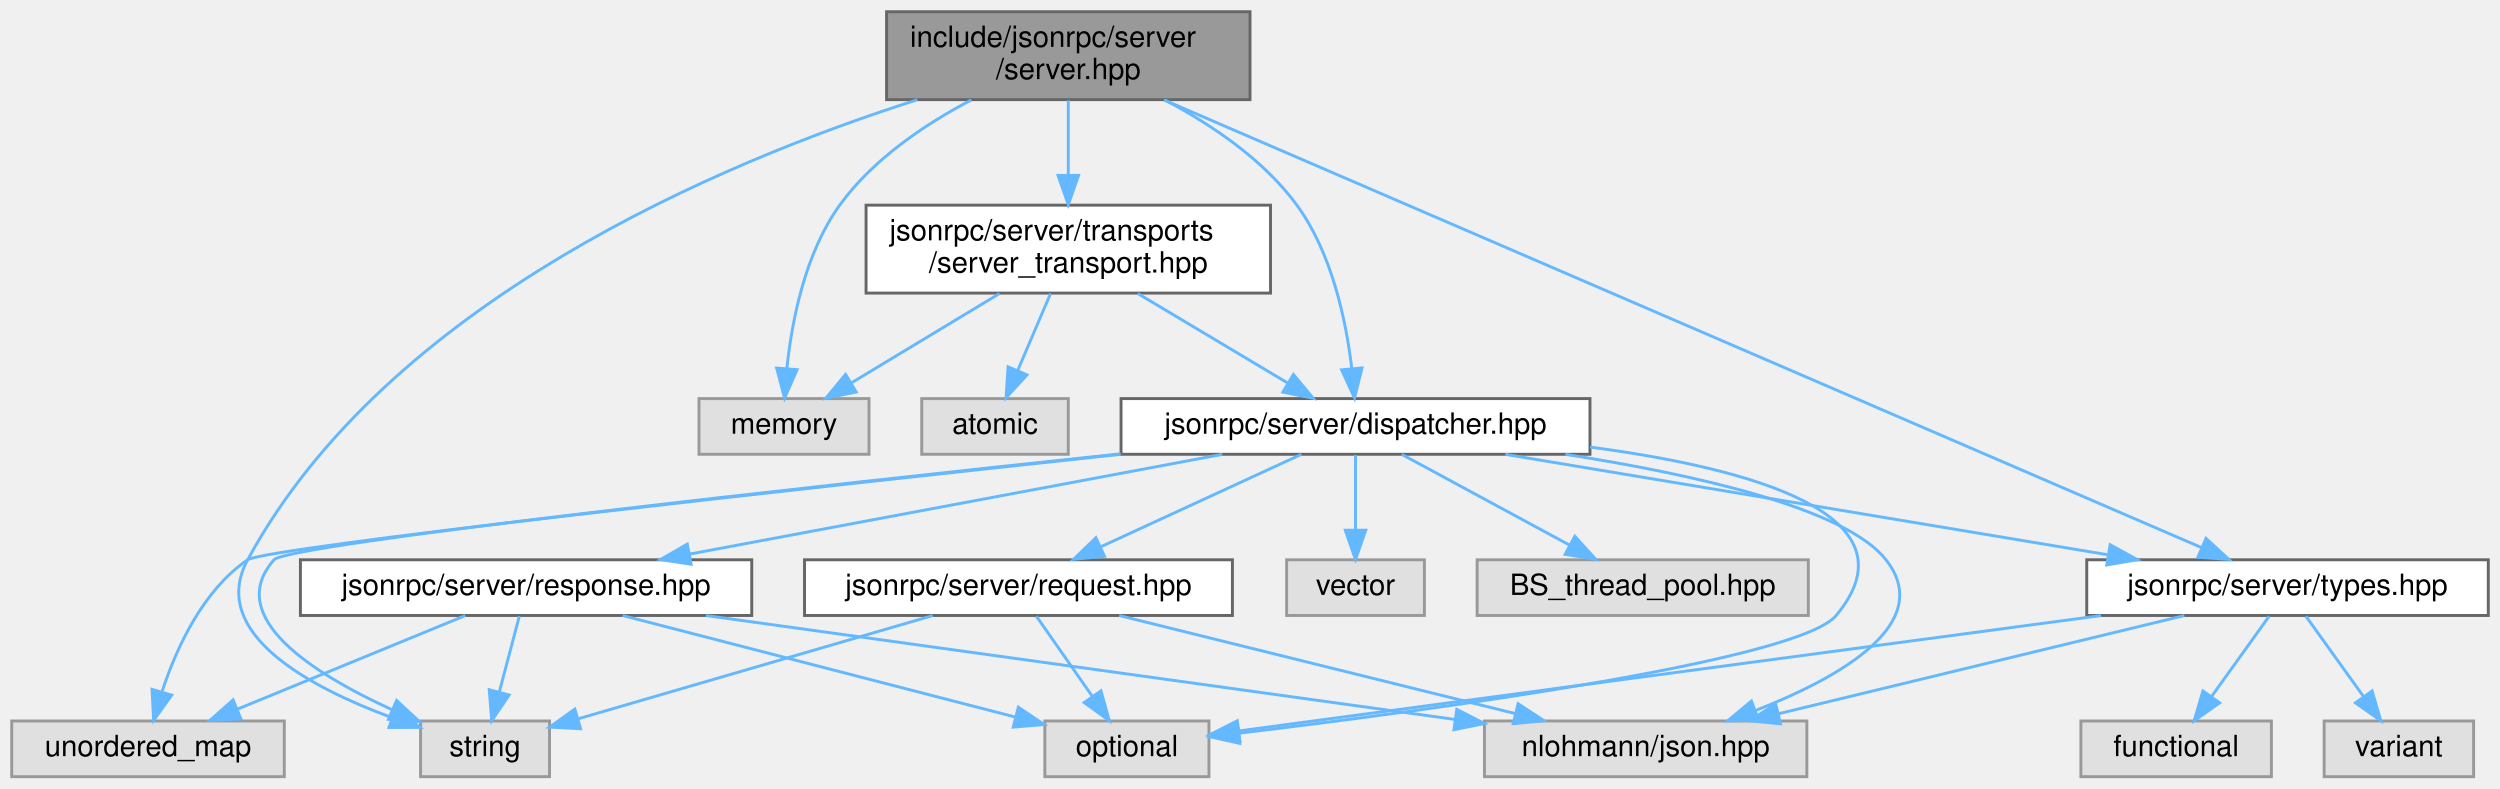
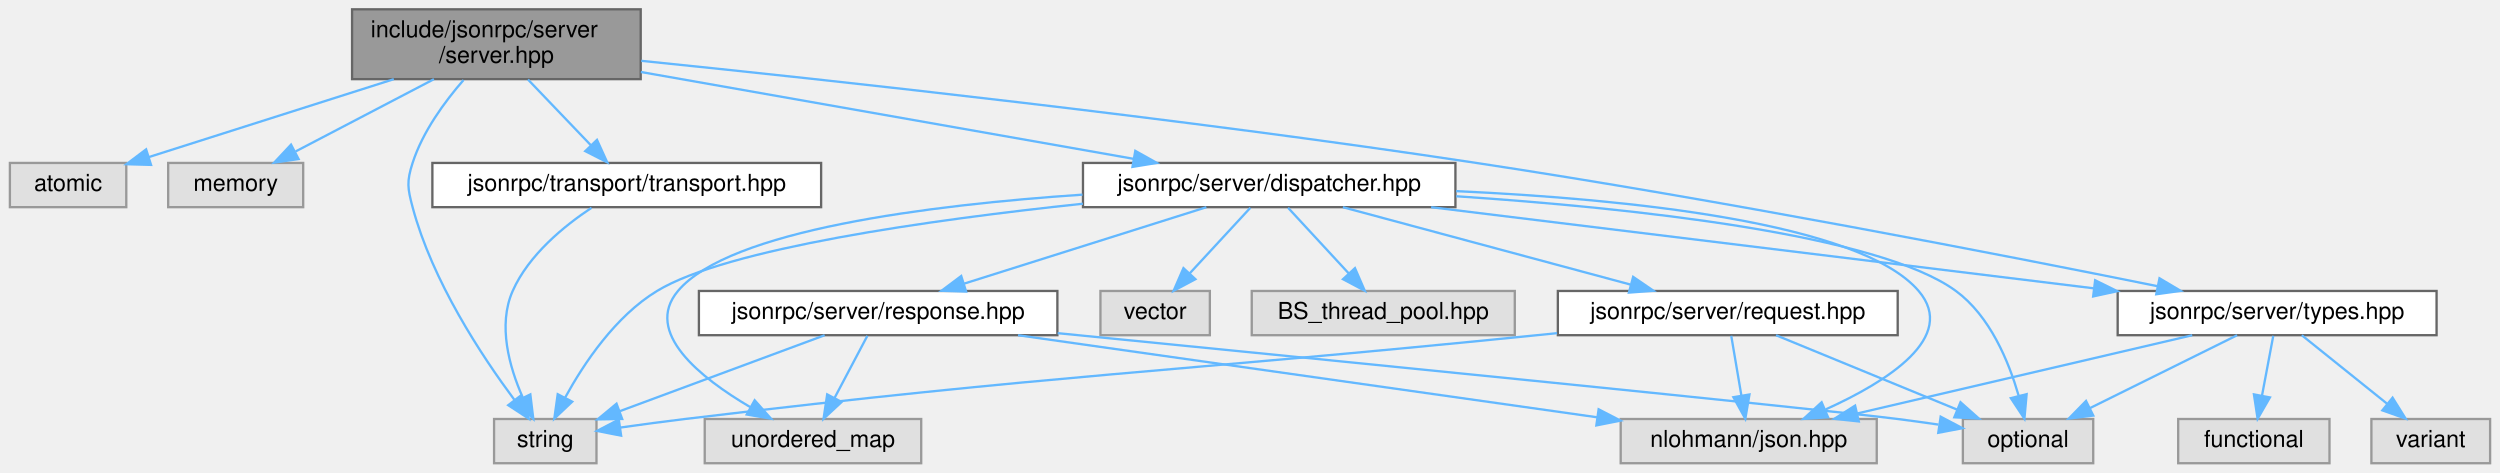
- <svg xmlns="http://www.w3.org/2000/svg" xmlns:xlink="http://www.w3.org/1999/xlink" width="853pt" height="269pt" viewBox="0.00 0.00 853.00 269.00">
-   <g id="graph0" class="graph" transform="scale(1 1) rotate(0) translate(4 265)">
+ <svg xmlns="http://www.w3.org/2000/svg" xmlns:xlink="http://www.w3.org/1999/xlink" width="1074pt" height="203pt" viewBox="0.00 0.00 1073.50 203.00">
+   <g id="graph0" class="graph" transform="scale(1 1) rotate(0) translate(4 199)">
    <g id="Node000001" class="node">
      <g id="a_Node000001">
        <a xlink:title=" ">
-           <polygon fill="#999999" stroke="#666666" points="422.5,-261 298.5,-261 298.5,-231 422.5,-231 422.5,-261" />
-           <text text-anchor="start" x="306.5" y="-249" font-family="Helvetica,sans-Serif" font-size="10.00">include/jsonrpc/server</text>
-           <text text-anchor="middle" x="360.5" y="-238" font-family="Helvetica,sans-Serif" font-size="10.00">/server.hpp</text>
+           <polygon fill="#999999" stroke="#666666" points="271,-195 147,-195 147,-165 271,-165 271,-195" />
+           <text text-anchor="start" x="155" y="-183" font-family="Helvetica,sans-Serif" font-size="10.00">include/jsonrpc/server</text>
+           <text text-anchor="middle" x="209" y="-172" font-family="Helvetica,sans-Serif" font-size="10.00">/server.hpp</text>
        </a>
      </g>
    </g>
    <g id="Node000002" class="node">
      <g id="a_Node000002">
        <a xlink:title=" ">
-           <polygon fill="#e0e0e0" stroke="#999999" points="292.5,-129 234.5,-129 234.5,-110 292.5,-110 292.5,-129" />
-           <text text-anchor="middle" x="263.5" y="-117" font-family="Helvetica,sans-Serif" font-size="10.00">memory</text>
+           <polygon fill="#e0e0e0" stroke="#999999" points="50,-129 0,-129 0,-110 50,-110 50,-129" />
+           <text text-anchor="middle" x="25" y="-117" font-family="Helvetica,sans-Serif" font-size="10.00">atomic</text>
        </a>
      </g>
    </g>
    <g id="edge1_Node000001_Node000002" class="edge">
      <g id="a_edge1_Node000001_Node000002">
        <a xlink:title=" ">
-           <path fill="none" stroke="#63b8ff" d="M327.41,-230.91C311.64,-222.62 293.8,-210.65 282.5,-195 270.68,-178.63 266.2,-155.59 264.5,-139.48" />
-           <polygon fill="#63b8ff" stroke="#63b8ff" points="267.97,-138.87 263.7,-129.17 260.99,-139.41 267.97,-138.87" />
+           <path fill="none" stroke="#63b8ff" d="M164.93,-164.99C132.64,-154.72 89.43,-140.98 59.61,-131.5" />
+           <polygon fill="#63b8ff" stroke="#63b8ff" points="60.64,-128.16 50.05,-128.46 58.52,-134.83 60.64,-128.16" />
        </a>
      </g>
    </g>
    <g id="Node000003" class="node">
      <g id="a_Node000003">
        <a xlink:title=" ">
-           <polygon fill="#e0e0e0" stroke="#999999" points="183.5,-19 139.5,-19 139.5,0 183.5,0 183.5,-19" />
-           <text text-anchor="middle" x="161.5" y="-7" font-family="Helvetica,sans-Serif" font-size="10.00">string</text>
+           <polygon fill="#e0e0e0" stroke="#999999" points="126,-129 68,-129 68,-110 126,-110 126,-129" />
+           <text text-anchor="middle" x="97" y="-117" font-family="Helvetica,sans-Serif" font-size="10.00">memory</text>
        </a>
      </g>
    </g>
    <g id="edge2_Node000001_Node000003" class="edge">
      <g id="a_edge2_Node000001_Node000003">
        <a xlink:title=" ">
-           <path fill="none" stroke="#63b8ff" d="M308.99,-230.97C242.07,-209.63 128.16,-161.87 80.5,-74 66.93,-48.99 101.58,-30.53 129.71,-20.14" />
-           <polygon fill="#63b8ff" stroke="#63b8ff" points="131,-23.4 139.3,-16.81 128.71,-16.78 131,-23.4" />
+           <path fill="none" stroke="#63b8ff" d="M182.17,-164.99C164.15,-155.58 140.54,-143.24 122.75,-133.95" />
+           <polygon fill="#63b8ff" stroke="#63b8ff" points="124.02,-130.67 113.54,-129.14 120.78,-136.87 124.02,-130.67" />
        </a>
      </g>
    </g>
    <g id="Node000004" class="node">
      <g id="a_Node000004">
-         <a xlink:href="dispatcher_8hpp.html" target="_top" xlink:title=" ">
-           <polygon fill="white" stroke="#666666" points="538.5,-129 378.5,-129 378.5,-110 538.5,-110 538.5,-129" />
-           <text text-anchor="middle" x="458.5" y="-117" font-family="Helvetica,sans-Serif" font-size="10.00">jsonrpc/server/dispatcher.hpp</text>
+         <a xlink:title=" ">
+           <polygon fill="#e0e0e0" stroke="#999999" points="252,-19 208,-19 208,0 252,0 252,-19" />
+           <text text-anchor="middle" x="230" y="-7" font-family="Helvetica,sans-Serif" font-size="10.00">string</text>
        </a>
      </g>
    </g>
    <g id="edge3_Node000001_Node000004" class="edge">
      <g id="a_edge3_Node000001_Node000004">
        <a xlink:title=" ">
-           <path fill="none" stroke="#63b8ff" d="M393.5,-230.85C409.25,-222.54 427.1,-210.58 438.5,-195 450.46,-178.65 455.27,-155.61 457.2,-139.49" />
-           <polygon fill="#63b8ff" stroke="#63b8ff" points="460.72,-139.46 458.16,-129.18 453.75,-138.81 460.72,-139.46" />
+           <path fill="none" stroke="#63b8ff" d="M194.89,-164.63C186.77,-155.31 177.33,-142.44 173,-129 170.41,-120.96 170.83,-118.16 173,-110 181.45,-78.26 202.69,-46.1 216.72,-27.25" />
+           <polygon fill="#63b8ff" stroke="#63b8ff" points="219.64,-29.19 222.94,-19.12 214.08,-24.93 219.64,-29.19" />
+         </a>
+       </g>
+     </g>
+     <g id="Node000005" class="node">
+       <g id="a_Node000005">
+         <a xlink:href="dispatcher_8hpp.html" target="_top" xlink:title=" ">
+           <polygon fill="white" stroke="#666666" points="621,-129 461,-129 461,-110 621,-110 621,-129" />
+           <text text-anchor="middle" x="541" y="-117" font-family="Helvetica,sans-Serif" font-size="10.00">jsonrpc/server/dispatcher.hpp</text>
+         </a>
+       </g>
+     </g>
+     <g id="edge4_Node000001_Node000005" class="edge">
+       <g id="a_edge4_Node000001_Node000005">
+         <a xlink:title=" ">
+           <path fill="none" stroke="#63b8ff" d="M271.06,-168.07C331.73,-157.37 423.41,-141.22 482.75,-130.76" />
+           <polygon fill="#63b8ff" stroke="#63b8ff" points="483.47,-134.19 492.71,-129.01 482.26,-127.3 483.47,-134.19" />
+         </a>
+       </g>
+     </g>
+     <g id="Node000013" class="node">
+       <g id="a_Node000013">
+         <a xlink:href="types_8hpp.html" target="_top" xlink:title=" ">
+           <polygon fill="white" stroke="#666666" points="1042.5,-74 905.5,-74 905.5,-55 1042.5,-55 1042.5,-74" />
+           <text text-anchor="middle" x="974" y="-62" font-family="Helvetica,sans-Serif" font-size="10.00">jsonrpc/server/types.hpp</text>
+         </a>
+       </g>
+     </g>
+     <g id="edge25_Node000001_Node000013" class="edge">
+       <g id="a_edge25_Node000001_Node000013">
+         <a xlink:title=" ">
+           <path fill="none" stroke="#63b8ff" d="M271.23,-172.87C353.53,-164.48 503.01,-148.24 630,-129 734.38,-113.19 855.61,-89.57 922.69,-76.04" />
+           <polygon fill="#63b8ff" stroke="#63b8ff" points="923.47,-79.45 932.58,-74.04 922.08,-72.59 923.47,-79.45" />
+         </a>
+       </g>
+     </g>
+     <g id="Node000016" class="node">
+       <g id="a_Node000016">
+         <a xlink:href="transport_8hpp.html" target="_top" xlink:title=" ">
+           <polygon fill="white" stroke="#666666" points="348.5,-129 181.5,-129 181.5,-110 348.5,-110 348.5,-129" />
+           <text text-anchor="middle" x="265" y="-117" font-family="Helvetica,sans-Serif" font-size="10.00">jsonrpc/transport/transport.hpp</text>
+         </a>
+       </g>
+     </g>
+     <g id="edge26_Node000001_Node000016" class="edge">
+       <g id="a_edge26_Node000001_Node000016">
+         <a xlink:title=" ">
+           <path fill="none" stroke="#63b8ff" d="M222.56,-164.84C230.68,-156.35 241.05,-145.52 249.5,-136.69" />
+           <polygon fill="#63b8ff" stroke="#63b8ff" points="252.22,-138.91 256.61,-129.27 247.17,-134.07 252.22,-138.91" />
+         </a>
+       </g>
+     </g>
+     <g id="edge6_Node000005_Node000004" class="edge">
+       <g id="a_edge6_Node000005_Node000004">
+         <a xlink:title=" ">
+           <path fill="none" stroke="#63b8ff" d="M460.95,-111.48C395.16,-104.53 308.09,-92.26 278,-74 260.15,-63.16 246.64,-42.99 238.58,-28.28" />
+           <polygon fill="#63b8ff" stroke="#63b8ff" points="241.57,-26.44 233.88,-19.16 235.34,-29.65 241.57,-26.44" />
+         </a>
+       </g>
+     </g>
+     <g id="Node000006" class="node">
+       <g id="a_Node000006">
+         <a xlink:title=" ">
+           <polygon fill="#e0e0e0" stroke="#999999" points="895,-19 839,-19 839,0 895,0 895,-19" />
+           <text text-anchor="middle" x="867" y="-7" font-family="Helvetica,sans-Serif" font-size="10.00">optional</text>
+         </a>
+       </g>
+     </g>
+     <g id="edge5_Node000005_Node000006" class="edge">
+       <g id="a_edge5_Node000005_Node000006">
+         <a xlink:title=" ">
+           <path fill="none" stroke="#63b8ff" d="M621.31,-114.69C696.71,-109.67 802.75,-98.4 836,-74 850.66,-63.24 858.73,-43.65 862.94,-29.07" />
+           <polygon fill="#63b8ff" stroke="#63b8ff" points="866.39,-29.67 865.44,-19.12 859.61,-27.96 866.39,-29.67" />
+         </a>
+       </g>
+     </g>
+     <g id="Node000007" class="node">
+       <g id="a_Node000007">
+         <a xlink:title=" ">
+           <polygon fill="#e0e0e0" stroke="#999999" points="391.5,-19 298.5,-19 298.5,0 391.5,0 391.5,-19" />
+           <text text-anchor="middle" x="345" y="-7" font-family="Helvetica,sans-Serif" font-size="10.00">unordered_map</text>
+         </a>
+       </g>
+     </g>
+     <g id="edge7_Node000005_Node000007" class="edge">
+       <g id="a_edge7_Node000005_Node000007">
+         <a xlink:title=" ">
+           <path fill="none" stroke="#63b8ff" d="M460.78,-115.38C394.89,-110.93 308.96,-100.14 287,-74 272.13,-56.29 296.48,-36.77 318.04,-24.11" />
+           <polygon fill="#63b8ff" stroke="#63b8ff" points="319.95,-27.05 326.98,-19.13 316.54,-20.93 319.95,-27.05" />
+         </a>
+       </g>
+     </g>
+     <g id="Node000008" class="node">
+       <g id="a_Node000008">
+         <a xlink:title=" ">
+           <polygon fill="#e0e0e0" stroke="#999999" points="515.5,-74 468.5,-74 468.5,-55 515.5,-55 515.5,-74" />
+           <text text-anchor="middle" x="492" y="-62" font-family="Helvetica,sans-Serif" font-size="10.00">vector</text>
+         </a>
+       </g>
+     </g>
+     <g id="edge8_Node000005_Node000008" class="edge">
+       <g id="a_edge8_Node000005_Node000008">
+         <a xlink:title=" ">
+           <path fill="none" stroke="#63b8ff" d="M532.91,-109.75C525.84,-102.11 515.41,-90.82 506.85,-81.56" />
+           <polygon fill="#63b8ff" stroke="#63b8ff" points="509.3,-79.06 499.94,-74.09 504.16,-83.81 509.3,-79.06" />
+         </a>
+       </g>
+     </g>
+     <g id="Node000009" class="node">
+       <g id="a_Node000009">
+         <a xlink:title=" ">
+           <polygon fill="#e0e0e0" stroke="#999999" points="646.5,-74 533.5,-74 533.5,-55 646.5,-55 646.5,-74" />
+           <text text-anchor="middle" x="590" y="-62" font-family="Helvetica,sans-Serif" font-size="10.00">BS_thread_pool.hpp</text>
+         </a>
+       </g>
+     </g>
+     <g id="edge9_Node000005_Node000009" class="edge">
+       <g id="a_edge9_Node000005_Node000009">
+         <a xlink:title=" ">
+           <path fill="none" stroke="#63b8ff" d="M549.09,-109.75C556.16,-102.11 566.59,-90.82 575.15,-81.56" />
+           <polygon fill="#63b8ff" stroke="#63b8ff" points="577.84,-83.81 582.06,-74.09 572.7,-79.06 577.84,-83.81" />
+         </a>
+       </g>
+     </g>
+     <g id="Node000010" class="node">
+       <g id="a_Node000010">
+         <a xlink:title=" ">
+           <polygon fill="#e0e0e0" stroke="#999999" points="802,-19 692,-19 692,0 802,0 802,-19" />
+           <text text-anchor="middle" x="747" y="-7" font-family="Helvetica,sans-Serif" font-size="10.00">nlohmann/json.hpp</text>
+         </a>
+       </g>
+     </g>
+     <g id="edge10_Node000005_Node000010" class="edge">
+       <g id="a_edge10_Node000005_Node000010">
+         <a xlink:title=" ">
+           <path fill="none" stroke="#63b8ff" d="M621.3,-116.89C694.47,-113.52 794.85,-103.48 820,-74 836.89,-54.2 806.58,-35.1 780.03,-23.11" />
+           <polygon fill="#63b8ff" stroke="#63b8ff" points="781.08,-19.75 770.51,-19.03 778.32,-26.19 781.08,-19.75" />
+         </a>
+       </g>
+     </g>
+     <g id="Node000011" class="node">
+       <g id="a_Node000011">
+         <a xlink:href="server_2request_8hpp.html" target="_top" xlink:title=" ">
+           <polygon fill="white" stroke="#666666" points="811,-74 665,-74 665,-55 811,-55 811,-74" />
+           <text text-anchor="middle" x="738" y="-62" font-family="Helvetica,sans-Serif" font-size="10.00">jsonrpc/server/request.hpp</text>
+         </a>
+       </g>
+     </g>
+     <g id="edge11_Node000005_Node000011" class="edge">
+       <g id="a_edge11_Node000005_Node000011">
+         <a xlink:title=" ">
+           <path fill="none" stroke="#63b8ff" d="M572.65,-109.98C606.16,-100.97 659.2,-86.7 696.14,-76.76" />
+           <polygon fill="#63b8ff" stroke="#63b8ff" points="697.35,-80.06 706.1,-74.08 695.53,-73.3 697.35,-80.06" />
        </a>
      </g>
    </g>
    <g id="Node000012" class="node">
      <g id="a_Node000012">
-         <a xlink:href="types_8hpp.html" target="_top" xlink:title=" ">
-           <polygon fill="white" stroke="#666666" points="845,-74 708,-74 708,-55 845,-55 845,-74" />
-           <text text-anchor="middle" x="776.5" y="-62" font-family="Helvetica,sans-Serif" font-size="10.00">jsonrpc/server/types.hpp</text>
-         </a>
-       </g>
-     </g>
-     <g id="edge28_Node000001_Node000012" class="edge">
-       <g id="a_edge28_Node000001_Node000012">
-         <a xlink:title=" ">
-           <path fill="none" stroke="#63b8ff" d="M393.14,-230.91C471.97,-196.9 671.74,-110.7 747.11,-78.18" />
-           <polygon fill="#63b8ff" stroke="#63b8ff" points="748.69,-81.31 756.49,-74.13 745.92,-74.88 748.69,-81.31" />
+         <a xlink:href="response_8hpp.html" target="_top" xlink:title=" ">
+           <polygon fill="white" stroke="#666666" points="450,-74 296,-74 296,-55 450,-55 450,-74" />
+           <text text-anchor="middle" x="373" y="-62" font-family="Helvetica,sans-Serif" font-size="10.00">jsonrpc/server/response.hpp</text>
+         </a>
+       </g>
+     </g>
+     <g id="edge15_Node000005_Node000012" class="edge">
+       <g id="a_edge15_Node000005_Node000012">
+         <a xlink:title=" ">
+           <path fill="none" stroke="#63b8ff" d="M514.01,-109.98C485.8,-101.09 441.36,-87.07 409.92,-77.15" />
+           <polygon fill="#63b8ff" stroke="#63b8ff" points="410.79,-73.75 400.2,-74.08 408.69,-80.43 410.79,-73.75" />
+         </a>
+       </g>
+     </g>
+     <g id="edge20_Node000005_Node000013" class="edge">
+       <g id="a_edge20_Node000005_Node000013">
+         <a xlink:title=" ">
+           <path fill="none" stroke="#63b8ff" d="M610.57,-109.98C688.29,-100.47 813.83,-85.1 895.14,-75.15" />
+           <polygon fill="#63b8ff" stroke="#63b8ff" points="895.82,-78.6 905.32,-73.91 894.97,-71.65 895.82,-78.6" />
+         </a>
+       </g>
+     </g>
+     <g id="edge13_Node000011_Node000004" class="edge">
+       <g id="a_edge13_Node000011_Node000004">
+         <a xlink:title=" ">
+           <path fill="none" stroke="#63b8ff" d="M664.68,-55.88C661.75,-55.58 658.85,-55.29 656,-55 493.38,-38.57 452.29,-38.47 290,-19 280.99,-17.92 271.24,-16.6 262.27,-15.33" />
+           <polygon fill="#63b8ff" stroke="#63b8ff" points="262.59,-11.84 252.2,-13.87 261.59,-18.77 262.59,-11.84" />
+         </a>
+       </g>
+     </g>
+     <g id="edge12_Node000011_Node000006" class="edge">
+       <g id="a_edge12_Node000011_Node000006">
+         <a xlink:title=" ">
+           <path fill="none" stroke="#63b8ff" d="M758.73,-54.98C779.76,-46.34 812.55,-32.87 836.54,-23.02" />
+           <polygon fill="#63b8ff" stroke="#63b8ff" points="837.98,-26.21 845.9,-19.17 835.32,-19.73 837.98,-26.21" />
+         </a>
+       </g>
+     </g>
+     <g id="edge14_Node000011_Node000010" class="edge">
+       <g id="a_edge14_Node000011_Node000010">
+         <a xlink:title=" ">
+           <path fill="none" stroke="#63b8ff" d="M739.49,-54.75C740.67,-47.8 742.36,-37.85 743.84,-29.13" />
+           <polygon fill="#63b8ff" stroke="#63b8ff" points="747.32,-29.53 745.54,-19.09 740.42,-28.36 747.32,-29.53" />
+         </a>
+       </g>
+     </g>
+     <g id="edge17_Node000012_Node000004" class="edge">
+       <g id="a_edge17_Node000012_Node000004">
+         <a xlink:title=" ">
+           <path fill="none" stroke="#63b8ff" d="M350.02,-54.98C326.22,-46.16 288.84,-32.31 262.11,-22.4" />
+           <polygon fill="#63b8ff" stroke="#63b8ff" points="263.04,-19.01 252.45,-18.82 260.61,-25.58 263.04,-19.01" />
+         </a>
+       </g>
+     </g>
+     <g id="edge16_Node000012_Node000006" class="edge">
+       <g id="a_edge16_Node000012_Node000006">
+         <a xlink:title=" ">
+           <path fill="none" stroke="#63b8ff" d="M450.12,-55.87C566.25,-44.36 776.21,-23.4 811,-19 816.67,-18.28 822.65,-17.45 828.51,-16.6" />
+           <polygon fill="#63b8ff" stroke="#63b8ff" points="829.46,-19.99 838.84,-15.05 828.43,-13.07 829.46,-19.99" />
+         </a>
+       </g>
+     </g>
+     <g id="edge18_Node000012_Node000007" class="edge">
+       <g id="a_edge18_Node000012_Node000007">
+         <a xlink:title=" ">
+           <path fill="none" stroke="#63b8ff" d="M368.38,-54.75C364.54,-47.49 358.98,-36.95 354.24,-27.98" />
+           <polygon fill="#63b8ff" stroke="#63b8ff" points="357.3,-26.3 349.54,-19.09 351.11,-29.57 357.3,-26.3" />
+         </a>
+       </g>
+     </g>
+     <g id="edge19_Node000012_Node000010" class="edge">
+       <g id="a_edge19_Node000012_Node000010">
+         <a xlink:title=" ">
+           <path fill="none" stroke="#63b8ff" d="M433.09,-54.98C501.18,-45.33 611.79,-29.66 681.89,-19.73" />
+           <polygon fill="#63b8ff" stroke="#63b8ff" points="682.52,-23.17 691.93,-18.3 681.54,-16.24 682.52,-23.17" />
+         </a>
+       </g>
+     </g>
+     <g id="edge22_Node000013_Node000006" class="edge">
+       <g id="a_edge22_Node000013_Node000006">
+         <a xlink:title=" ">
+           <path fill="none" stroke="#63b8ff" d="M956.81,-54.98C939.75,-46.54 913.37,-33.47 893.6,-23.68" />
+           <polygon fill="#63b8ff" stroke="#63b8ff" points="895.02,-20.47 884.5,-19.17 891.91,-26.75 895.02,-20.47" />
+         </a>
+       </g>
+     </g>
+     <g id="edge24_Node000013_Node000010" class="edge">
+       <g id="a_edge24_Node000013_Node000010">
+         <a xlink:title=" ">
+           <path fill="none" stroke="#63b8ff" d="M937.53,-54.98C898.43,-45.86 836.23,-31.33 793.61,-21.38" />
+           <polygon fill="#63b8ff" stroke="#63b8ff" points="794.29,-17.95 783.76,-19.08 792.7,-24.76 794.29,-17.95" />
+         </a>
+       </g>
+     </g>
+     <g id="Node000014" class="node">
+       <g id="a_Node000014">
+         <a xlink:title=" ">
+           <polygon fill="#e0e0e0" stroke="#999999" points="996.5,-19 931.5,-19 931.5,0 996.5,0 996.5,-19" />
+           <text text-anchor="middle" x="964" y="-7" font-family="Helvetica,sans-Serif" font-size="10.00">functional</text>
+         </a>
+       </g>
+     </g>
+     <g id="edge21_Node000013_Node000014" class="edge">
+       <g id="a_edge21_Node000013_Node000014">
+         <a xlink:title=" ">
+           <path fill="none" stroke="#63b8ff" d="M972.35,-54.75C971.04,-47.8 969.16,-37.85 967.52,-29.13" />
+           <polygon fill="#63b8ff" stroke="#63b8ff" points="970.91,-28.27 965.62,-19.09 964.04,-29.56 970.91,-28.27" />
        </a>
      </g>
    </g>
    <g id="Node000015" class="node">
      <g id="a_Node000015">
-         <a xlink:href="server__transport_8hpp.html" target="_top" xlink:title=" ">
-           <polygon fill="white" stroke="#666666" points="429.5,-195 291.5,-195 291.5,-165 429.5,-165 429.5,-195" />
-           <text text-anchor="start" x="299.5" y="-183" font-family="Helvetica,sans-Serif" font-size="10.00">jsonrpc/server/transports</text>
-           <text text-anchor="middle" x="360.5" y="-172" font-family="Helvetica,sans-Serif" font-size="10.00">/server_transport.hpp</text>
-         </a>
-       </g>
-     </g>
-     <g id="edge24_Node000001_Node000015" class="edge">
-       <g id="a_edge24_Node000001_Node000015">
-         <a xlink:title=" ">
-           <path fill="none" stroke="#63b8ff" d="M360.5,-230.8C360.5,-223.34 360.5,-213.99 360.5,-205.41" />
-           <polygon fill="#63b8ff" stroke="#63b8ff" points="364,-205.16 360.5,-195.16 357,-205.16 364,-205.16" />
-         </a>
-       </g>
-     </g>
-     <g id="edge5_Node000004_Node000003" class="edge">
-       <g id="a_edge5_Node000004_Node000003">
-         <a xlink:title=" ">
-           <path fill="none" stroke="#63b8ff" d="M378.38,-110.17C271.29,-98.84 94.27,-79.38 89.5,-74 72.17,-54.45 103.05,-35.04 129.61,-22.92" />
-           <polygon fill="#63b8ff" stroke="#63b8ff" points="131.32,-25.99 139.1,-18.8 128.53,-19.57 131.32,-25.99" />
-         </a>
-       </g>
-     </g>
-     <g id="Node000005" class="node">
-       <g id="a_Node000005">
-         <a xlink:title=" ">
-           <polygon fill="#e0e0e0" stroke="#999999" points="408.5,-19 352.5,-19 352.5,0 408.5,0 408.5,-19" />
-           <text text-anchor="middle" x="380.5" y="-7" font-family="Helvetica,sans-Serif" font-size="10.00">optional</text>
-         </a>
-       </g>
-     </g>
-     <g id="edge4_Node000004_Node000005" class="edge">
-       <g id="a_edge4_Node000004_Node000005">
-         <a xlink:title=" ">
-           <path fill="none" stroke="#63b8ff" d="M538.56,-112.45C593.28,-105.2 651.13,-89.37 622.5,-55 609.58,-39.49 483.86,-22.63 418.92,-14.86" />
-           <polygon fill="#63b8ff" stroke="#63b8ff" points="419.01,-11.35 408.67,-13.65 418.19,-18.3 419.01,-11.35" />
-         </a>
-       </g>
-     </g>
-     <g id="Node000006" class="node">
-       <g id="a_Node000006">
-         <a xlink:title=" ">
-           <polygon fill="#e0e0e0" stroke="#999999" points="93,-19 0,-19 0,0 93,0 93,-19" />
-           <text text-anchor="middle" x="46.5" y="-7" font-family="Helvetica,sans-Serif" font-size="10.00">unordered_map</text>
-         </a>
-       </g>
-     </g>
-     <g id="edge6_Node000004_Node000006" class="edge">
-       <g id="a_edge6_Node000004_Node000006">
-         <a xlink:title=" ">
-           <path fill="none" stroke="#63b8ff" d="M378.14,-109.97C268.98,-98.26 86.61,-78.16 80.5,-74 65.18,-63.56 56.21,-43.92 51.36,-29.24" />
-           <polygon fill="#63b8ff" stroke="#63b8ff" points="54.59,-27.82 48.42,-19.21 47.87,-29.79 54.59,-27.82" />
-         </a>
-       </g>
-     </g>
-     <g id="Node000007" class="node">
-       <g id="a_Node000007">
-         <a xlink:title=" ">
-           <polygon fill="#e0e0e0" stroke="#999999" points="482,-74 435,-74 435,-55 482,-55 482,-74" />
-           <text text-anchor="middle" x="458.5" y="-62" font-family="Helvetica,sans-Serif" font-size="10.00">vector</text>
-         </a>
-       </g>
-     </g>
-     <g id="edge7_Node000004_Node000007" class="edge">
-       <g id="a_edge7_Node000004_Node000007">
-         <a xlink:title=" ">
-           <path fill="none" stroke="#63b8ff" d="M458.5,-109.75C458.5,-102.8 458.5,-92.85 458.5,-84.13" />
-           <polygon fill="#63b8ff" stroke="#63b8ff" points="462,-84.09 458.5,-74.09 455,-84.09 462,-84.09" />
-         </a>
-       </g>
-     </g>
-     <g id="Node000008" class="node">
-       <g id="a_Node000008">
-         <a xlink:title=" ">
-           <polygon fill="#e0e0e0" stroke="#999999" points="613,-74 500,-74 500,-55 613,-55 613,-74" />
-           <text text-anchor="middle" x="556.5" y="-62" font-family="Helvetica,sans-Serif" font-size="10.00">BS_thread_pool.hpp</text>
-         </a>
-       </g>
-     </g>
-     <g id="edge8_Node000004_Node000008" class="edge">
-       <g id="a_edge8_Node000004_Node000008">
-         <a xlink:title=" ">
-           <path fill="none" stroke="#63b8ff" d="M474.25,-109.98C489.73,-101.61 513.59,-88.7 531.64,-78.95" />
-           <polygon fill="#63b8ff" stroke="#63b8ff" points="533.34,-82.01 540.47,-74.17 530.01,-75.85 533.34,-82.01" />
-         </a>
-       </g>
-     </g>
-     <g id="Node000009" class="node">
-       <g id="a_Node000009">
-         <a xlink:title=" ">
-           <polygon fill="#e0e0e0" stroke="#999999" points="612.5,-19 502.5,-19 502.5,0 612.5,0 612.5,-19" />
-           <text text-anchor="middle" x="557.5" y="-7" font-family="Helvetica,sans-Serif" font-size="10.00">nlohmann/json.hpp</text>
-         </a>
-       </g>
-     </g>
-     <g id="edge9_Node000004_Node000009" class="edge">
-       <g id="a_edge9_Node000004_Node000009">
-         <a xlink:title=" ">
-           <path fill="none" stroke="#63b8ff" d="M530.12,-109.98C574.58,-103.05 625.77,-91.51 639.5,-74 656.47,-52.36 624,-33.94 595.05,-22.6" />
-           <polygon fill="#63b8ff" stroke="#63b8ff" points="596.03,-19.23 585.44,-19.03 593.59,-25.79 596.03,-19.23" />
-         </a>
-       </g>
-     </g>
-     <g id="Node000010" class="node">
-       <g id="a_Node000010">
-         <a xlink:href="server_2request_8hpp.html" target="_top" xlink:title=" ">
-           <polygon fill="white" stroke="#666666" points="416.5,-74 270.5,-74 270.5,-55 416.5,-55 416.5,-74" />
-           <text text-anchor="middle" x="343.5" y="-62" font-family="Helvetica,sans-Serif" font-size="10.00">jsonrpc/server/request.hpp</text>
-         </a>
-       </g>
-     </g>
-     <g id="edge10_Node000004_Node000010" class="edge">
-       <g id="a_edge10_Node000004_Node000010">
-         <a xlink:title=" ">
-           <path fill="none" stroke="#63b8ff" d="M440.02,-109.98C421.52,-101.46 392.82,-88.23 371.52,-78.41" />
-           <polygon fill="#63b8ff" stroke="#63b8ff" points="372.86,-75.18 362.31,-74.17 369.93,-81.53 372.86,-75.18" />
-         </a>
-       </g>
-     </g>
-     <g id="Node000011" class="node">
-       <g id="a_Node000011">
-         <a xlink:href="response_8hpp.html" target="_top" xlink:title=" ">
-           <polygon fill="white" stroke="#666666" points="252.5,-74 98.5,-74 98.5,-55 252.5,-55 252.5,-74" />
-           <text text-anchor="middle" x="175.5" y="-62" font-family="Helvetica,sans-Serif" font-size="10.00">jsonrpc/server/response.hpp</text>
-         </a>
-       </g>
-     </g>
-     <g id="edge14_Node000004_Node000011" class="edge">
-       <g id="a_edge14_Node000004_Node000011">
-         <a xlink:title=" ">
-           <path fill="none" stroke="#63b8ff" d="M413.03,-109.98C363.56,-100.72 284.45,-85.9 231.27,-75.94" />
-           <polygon fill="#63b8ff" stroke="#63b8ff" points="231.8,-72.48 221.33,-74.08 230.51,-79.36 231.8,-72.48" />
-         </a>
-       </g>
-     </g>
-     <g id="edge19_Node000004_Node000012" class="edge">
-       <g id="a_edge19_Node000004_Node000012">
-         <a xlink:title=" ">
-           <path fill="none" stroke="#63b8ff" d="M509.59,-109.98C565.61,-100.65 655.45,-85.67 715.21,-75.71" />
-           <polygon fill="#63b8ff" stroke="#63b8ff" points="715.98,-79.13 725.27,-74.04 714.83,-72.23 715.98,-79.13" />
-         </a>
-       </g>
-     </g>
-     <g id="edge12_Node000010_Node000003" class="edge">
-       <g id="a_edge12_Node000010_Node000003">
-         <a xlink:title=" ">
-           <path fill="none" stroke="#63b8ff" d="M314.26,-54.98C281.2,-45.36 227.56,-29.74 193.43,-19.8" />
-           <polygon fill="#63b8ff" stroke="#63b8ff" points="194.09,-16.35 183.51,-16.91 192.14,-23.07 194.09,-16.35" />
-         </a>
-       </g>
-     </g>
-     <g id="edge11_Node000010_Node000005" class="edge">
-       <g id="a_edge11_Node000010_Node000005">
-         <a xlink:title=" ">
-           <path fill="none" stroke="#63b8ff" d="M349.61,-54.75C354.78,-47.34 362.35,-36.5 368.69,-27.41" />
-           <polygon fill="#63b8ff" stroke="#63b8ff" points="371.65,-29.29 374.5,-19.09 365.91,-25.29 371.65,-29.29" />
-         </a>
-       </g>
-     </g>
-     <g id="edge13_Node000010_Node000009" class="edge">
-       <g id="a_edge13_Node000010_Node000009">
-         <a xlink:title=" ">
-           <path fill="none" stroke="#63b8ff" d="M377.88,-54.98C414.59,-45.89 472.88,-31.46 513.05,-21.51" />
-           <polygon fill="#63b8ff" stroke="#63b8ff" points="513.98,-24.88 522.85,-19.08 512.3,-18.09 513.98,-24.88" />
-         </a>
-       </g>
-     </g>
-     <g id="edge16_Node000011_Node000003" class="edge">
-       <g id="a_edge16_Node000011_Node000003">
-         <a xlink:title=" ">
-           <path fill="none" stroke="#63b8ff" d="M173.19,-54.75C171.33,-47.72 168.66,-37.62 166.35,-28.84" />
-           <polygon fill="#63b8ff" stroke="#63b8ff" points="169.71,-27.86 163.77,-19.09 162.94,-29.65 169.71,-27.86" />
-         </a>
-       </g>
-     </g>
-     <g id="edge15_Node000011_Node000005" class="edge">
-       <g id="a_edge15_Node000011_Node000005">
-         <a xlink:title=" ">
-           <path fill="none" stroke="#63b8ff" d="M208.44,-54.98C245.01,-45.53 303.95,-30.29 342.46,-20.33" />
-           <polygon fill="#63b8ff" stroke="#63b8ff" points="343.46,-23.69 352.26,-17.8 341.71,-16.91 343.46,-23.69" />
-         </a>
-       </g>
-     </g>
-     <g id="edge17_Node000011_Node000006" class="edge">
-       <g id="a_edge17_Node000011_Node000006">
-         <a xlink:title=" ">
-           <path fill="none" stroke="#63b8ff" d="M154.77,-54.98C133.74,-46.34 100.95,-32.87 76.96,-23.02" />
-           <polygon fill="#63b8ff" stroke="#63b8ff" points="78.18,-19.73 67.6,-19.17 75.52,-26.21 78.18,-19.73" />
-         </a>
-       </g>
-     </g>
-     <g id="edge18_Node000011_Node000009" class="edge">
-       <g id="a_edge18_Node000011_Node000009">
-         <a xlink:title=" ">
-           <path fill="none" stroke="#63b8ff" d="M236.87,-54.98C306.83,-45.28 420.71,-29.48 492.24,-19.55" />
-           <polygon fill="#63b8ff" stroke="#63b8ff" points="493.05,-22.98 502.48,-18.13 492.09,-16.04 493.05,-22.98" />
-         </a>
-       </g>
-     </g>
-     <g id="edge21_Node000012_Node000005" class="edge">
-       <g id="a_edge21_Node000012_Node000005">
-         <a xlink:title=" ">
-           <path fill="none" stroke="#63b8ff" d="M712.88,-54.98C629.86,-43.87 487.19,-24.78 418.99,-15.65" />
-           <polygon fill="#63b8ff" stroke="#63b8ff" points="419.08,-12.13 408.7,-14.27 418.15,-19.07 419.08,-12.13" />
-         </a>
-       </g>
-     </g>
-     <g id="edge23_Node000012_Node000009" class="edge">
-       <g id="a_edge23_Node000012_Node000009">
-         <a xlink:title=" ">
-           <path fill="none" stroke="#63b8ff" d="M741.31,-54.98C703.67,-45.87 643.84,-31.4 602.73,-21.45" />
-           <polygon fill="#63b8ff" stroke="#63b8ff" points="603.5,-18.03 592.96,-19.08 601.86,-24.84 603.5,-18.03" />
-         </a>
-       </g>
-     </g>
-     <g id="Node000013" class="node">
-       <g id="a_Node000013">
-         <a xlink:title=" ">
-           <polygon fill="#e0e0e0" stroke="#999999" points="771,-19 706,-19 706,0 771,0 771,-19" />
-           <text text-anchor="middle" x="738.5" y="-7" font-family="Helvetica,sans-Serif" font-size="10.00">functional</text>
-         </a>
-       </g>
-     </g>
-     <g id="edge20_Node000012_Node000013" class="edge">
-       <g id="a_edge20_Node000012_Node000013">
-         <a xlink:title=" ">
-           <path fill="none" stroke="#63b8ff" d="M770.23,-54.75C764.91,-47.34 757.14,-36.5 750.62,-27.41" />
-           <polygon fill="#63b8ff" stroke="#63b8ff" points="753.33,-25.18 744.66,-19.09 747.64,-29.26 753.33,-25.18" />
-         </a>
-       </g>
-     </g>
-     <g id="Node000014" class="node">
-       <g id="a_Node000014">
-         <a xlink:title=" ">
-           <polygon fill="#e0e0e0" stroke="#999999" points="840,-19 789,-19 789,0 840,0 840,-19" />
-           <text text-anchor="middle" x="814.5" y="-7" font-family="Helvetica,sans-Serif" font-size="10.00">variant</text>
-         </a>
-       </g>
-     </g>
-     <g id="edge22_Node000012_Node000014" class="edge">
-       <g id="a_edge22_Node000012_Node000014">
-         <a xlink:title=" ">
-           <path fill="none" stroke="#63b8ff" d="M782.77,-54.75C788.09,-47.34 795.86,-36.5 802.38,-27.41" />
-           <polygon fill="#63b8ff" stroke="#63b8ff" points="805.36,-29.26 808.34,-19.09 799.67,-25.18 805.36,-29.26" />
-         </a>
-       </g>
-     </g>
-     <g id="edge26_Node000015_Node000002" class="edge">
-       <g id="a_edge26_Node000015_Node000002">
-         <a xlink:title=" ">
-           <path fill="none" stroke="#63b8ff" d="M337.02,-164.84C321.7,-155.6 301.79,-143.59 286.55,-134.4" />
-           <polygon fill="#63b8ff" stroke="#63b8ff" points="288.12,-131.26 277.75,-129.09 284.51,-137.26 288.12,-131.26" />
-         </a>
-       </g>
-     </g>
-     <g id="edge27_Node000015_Node000004" class="edge">
-       <g id="a_edge27_Node000015_Node000004">
-         <a xlink:title=" ">
-           <path fill="none" stroke="#63b8ff" d="M384.22,-164.84C399.7,-155.6 419.82,-143.59 435.21,-134.4" />
-           <polygon fill="#63b8ff" stroke="#63b8ff" points="437.31,-137.23 444.1,-129.09 433.72,-131.21 437.31,-137.23" />
-         </a>
-       </g>
-     </g>
-     <g id="Node000016" class="node">
-       <g id="a_Node000016">
-         <a xlink:title=" ">
-           <polygon fill="#e0e0e0" stroke="#999999" points="360.5,-129 310.5,-129 310.5,-110 360.5,-110 360.5,-129" />
-           <text text-anchor="middle" x="335.5" y="-117" font-family="Helvetica,sans-Serif" font-size="10.00">atomic</text>
-         </a>
-       </g>
-     </g>
-     <g id="edge25_Node000015_Node000016" class="edge">
-       <g id="a_edge25_Node000015_Node000016">
-         <a xlink:title=" ">
-           <path fill="none" stroke="#63b8ff" d="M354.45,-164.84C351.08,-156.95 346.85,-147.05 343.24,-138.61" />
-           <polygon fill="#63b8ff" stroke="#63b8ff" points="346.39,-137.09 339.25,-129.27 339.96,-139.84 346.39,-137.09" />
+         <a xlink:title=" ">
+           <polygon fill="#e0e0e0" stroke="#999999" points="1065.5,-19 1014.5,-19 1014.5,0 1065.5,0 1065.5,-19" />
+           <text text-anchor="middle" x="1040" y="-7" font-family="Helvetica,sans-Serif" font-size="10.00">variant</text>
+         </a>
+       </g>
+     </g>
+     <g id="edge23_Node000013_Node000015" class="edge">
+       <g id="a_edge23_Node000013_Node000015">
+         <a xlink:title=" ">
+           <path fill="none" stroke="#63b8ff" d="M984.6,-54.98C994.46,-47.07 1009.35,-35.11 1021.22,-25.58" />
+           <polygon fill="#63b8ff" stroke="#63b8ff" points="1023.6,-28.16 1029.2,-19.17 1019.21,-22.7 1023.6,-28.16" />
+         </a>
+       </g>
+     </g>
+     <g id="edge27_Node000016_Node000004" class="edge">
+       <g id="a_edge27_Node000016_Node000004">
+         <a xlink:title=" ">
+           <path fill="none" stroke="#63b8ff" d="M249.87,-109.73C238.19,-101.99 222.88,-89.55 216,-74 209.51,-59.34 214.53,-41.4 220.29,-28.33" />
+           <polygon fill="#63b8ff" stroke="#63b8ff" points="223.58,-29.57 224.86,-19.05 217.3,-26.48 223.58,-29.57" />
        </a>
      </g>
    </g>
  </g>
</svg>
